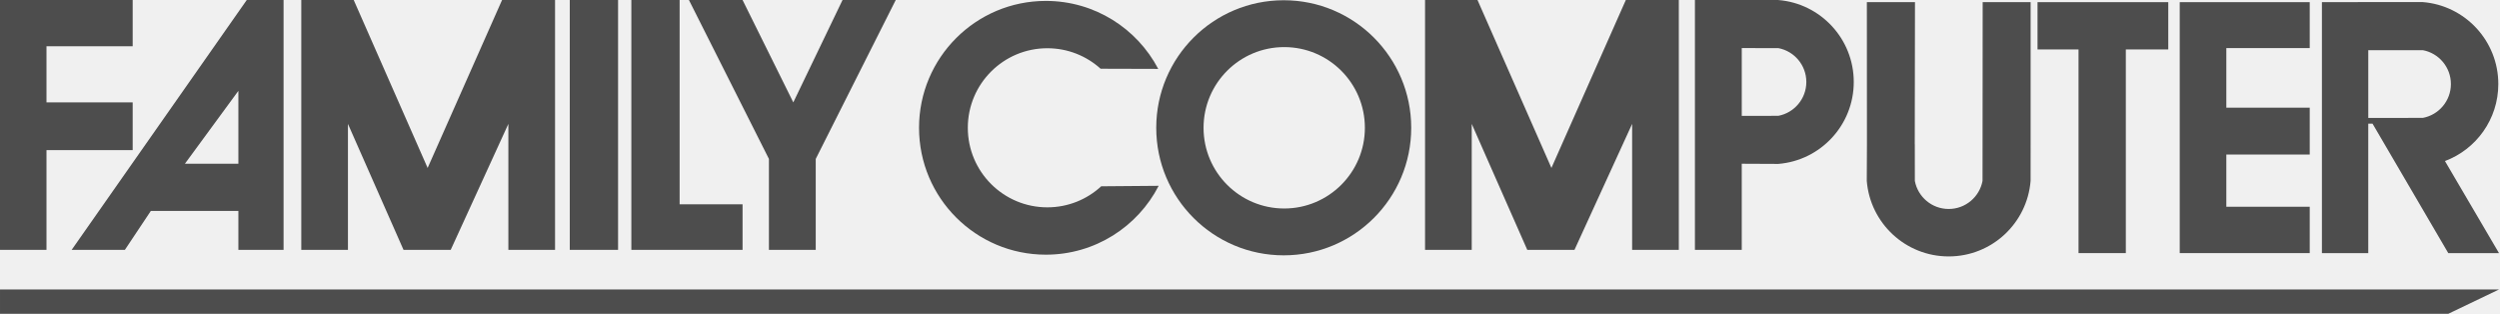
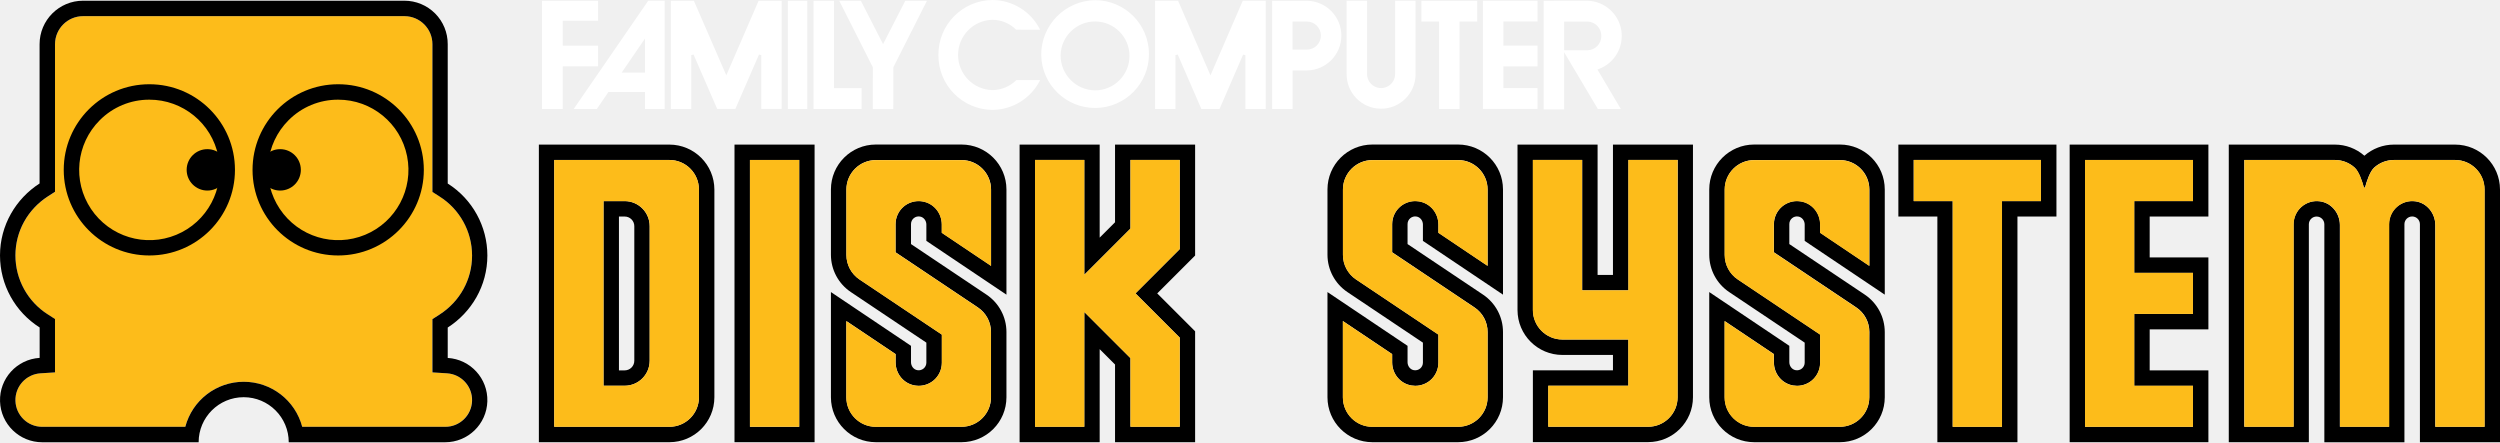
- <svg xmlns="http://www.w3.org/2000/svg" id="Layer_1" enable-background="new 0 0 566.929 71.161" xml:space="preserve" height="71.161px" viewBox="0 0 566.929 71.161" width="566.93px" version="1.1" y="0px" x="0px">
-   <g id="g3" fill="#4d4d4d">
-     <polygon id="polygon5" points="0,0,30.1,0,30.1,10.491,10.546,10.491,10.546,23.218,30.1,23.218,30.1,34.042,10.546,34.042,10.546,56.66,0,56.66" />
-     <path id="path7" d="M64.333,56.66h-10.254v-8.821h-19.864l-5.885,8.821h-12.074l39.725-56.66h8.351v56.66zm-10.254-19.526v-16.532l-12.133,16.532h12.133z" />
-     <polygon id="polygon9" points="68.35,0,80.243,0,97.014,38.086,113.9,0,125.92,0,125.92,56.66,115.33,56.66,115.33,28.095,102.25,56.66,91.542,56.66,78.935,28.095,78.935,56.66,68.35,56.66" />
-     <polygon id="polygon11" points="323.29,0,335.19,0,351.96,38.086,368.84,0,380.86,0,380.86,56.66,370.27,56.66,370.27,28.095,357.19,56.66,346.48,56.66,333.88,28.095,333.88,56.66,323.29,56.66" />
-     <rect id="rect13" height="56.66" width="10.956" x="129.26" />
-     <polygon id="polygon15" points="143.23,0,154.18,0,154.18,46.331,168.46,46.331,168.46,56.66,143.23,56.66" />
-     <polygon id="polygon17" points="156.29,0,168.46,0,179.97,23.218,191.14,0,203.21,0,185.06,36.039,185.06,56.66,174.44,56.66,174.44,36.039" />
-     <path id="path19" d="M262.91,42.032" />
-     <path id="path21" d="M262.76,15.627c-4.812-9.167-14.422-15.419-25.493-15.419-15.891,0-28.772,12.882-28.772,28.772s12.882,28.773,28.772,28.773c11.15,0,20.819-6.342,25.595-15.616l-13.038,0.107c-3.214,2.964-7.508,4.774-12.225,4.774-9.962,0-18.038-8.076-18.038-18.039s8.076-18.038,18.038-18.038c4.65,0,8.89,1.76,12.089,4.649l13.07,0.037z" />
-     <path id="path23" d="M291.23,57.903c-15.973,0-28.923-12.949-28.923-28.923s12.95-28.923,28.923-28.923c15.974,0,28.923,12.949,28.923,28.923s-12.95,28.923-28.92,28.923zm18.41-28.923c0-10.106-8.193-18.299-18.299-18.299s-18.3,8.193-18.3,18.299,8.193,18.299,18.3,18.299c10.1,0,18.3-8.193,18.3-18.299z" />
-     <path id="path25" d="M403.42,0.007c9.588,0.771,17.129,8.796,17.129,18.583,0,9.786-7.541,17.812-17.129,18.582l-8.281-0.038v19.526h-10.624v-56.66h10.624l8.28,0.007zm-8.28,10.898v15.368l8.282-0.006c3.624-0.677,6.367-3.857,6.367-7.677,0-3.821-2.743-7-6.367-7.678l-8.28-0.007z" />
-     <path id="path27" d="M537.27,57.397h-10.513v-56.909l14.607-0.021,8.281,0.007c9.588,0.771,17.129,8.796,17.129,18.583,0,7.996-5.034,14.817-12.107,17.464l12.261,20.876h-11.51l-17.18-29.354h-0.969v29.354zm-6.53-0.269m10.63,0m8.28-30.394c3.623-0.677,6.367-3.857,6.367-7.677,0-3.821-2.744-7-6.367-7.678h-12.377v15.363l12.38-0.008z" />
-     <path id="path29" d="M449.79,22.117m-15.35,0m-0.04,10.623l0.006,8.282c0.678,3.624,3.857,6.366,7.677,6.366,3.821,0,7.001-2.742,7.679-6.366l0.008-8.282,0.025-32.252h10.878v32.252l-0.007,8.282c-0.771,9.588-8.796,17.128-18.583,17.128-9.786,0-17.812-7.54-18.582-17.128l0.038-8.282-0.018-32.252h10.916l-0.05,32.252z" />
-     <polygon id="polygon31" points="471.54,57.397,482.27,57.397,482.27,11.214,491.9,11.214,491.9,0.488,462.24,0.488,462.24,11.214,471.54,11.214" />
-     <polygon id="polygon33" points="523.99,57.397,494.5,57.397,494.5,0.488,523.99,0.488,523.99,10.905,505.07,10.905,505.07,24.419,523.99,24.419,523.99,35.043,505.07,35.043,505.07,46.884,523.99,46.884" />
-     <path id="path35" d="M537.27,28.095" />
-     <polygon id="polygon37" points="0,65.649,0,71.161,555.42,71.161,566.93,65.649" />
-   </g>
+ <svg xmlns="http://www.w3.org/2000/svg" id="Layer_1" data-name="Layer 1" viewBox="0 0 3840 679.3">
+   <path d="M664.2,503.1v-13l10.9-7a107.317,107.317,0,0,0,50-90.7c0-36.8-18.7-70.6-50-90.7l-10.9-7V67.9a43.148,43.148,0,0,0-43-43.1H127.6A43.169,43.169,0,0,0,84.5,67.9V294.8l-10.9,7a107.222,107.222,0,0,0-49.9,90.7c0,36.8,18.7,70.6,49.9,90.7l10.9,7V572l-22.2,1.4a41.139,41.139,0,0,0,2.6,82.2H284.5a92.866,92.866,0,0,1,179.6,0h219.6a41.136,41.136,0,0,0,2.5-82.2l-22.2-1.4V549.7L664.2,503.1Z" transform="translate(0 -0.00001)" style="fill:#fdbc1a" />
+   <path d="M519.4,153.1a107.889,107.889,0,1,1-76.2,31.6,106.783,106.783,0,0,1,76.2-31.6m0-23.7a131.5,131.5,0,0,0,0,263C592,392.4,651,333.5,651,260.9A131.554,131.554,0,0,0,519.4,129.4Z" transform="translate(0 -0.00001)" />
+   <circle cx="430.3" cy="260.9" r="31.8" />
+   <path d="M229.4,153.1a107.889,107.889,0,1,1-76.2,31.6,106.783,106.783,0,0,1,76.2-31.6m0-23.7A131.5,131.5,0,1,0,360.9,260.9,131.533,131.533,0,0,0,229.4,129.4Z" transform="translate(0 -0.00001)" />
+   <circle cx="318.5" cy="260.9" r="31.8" />
+   <path d="M621.2,24.8a43.083,43.083,0,0,1,43,43.1V294.8l10.9,7a107.317,107.317,0,0,1,50,90.7c0,36.8-18.7,70.6-50,90.7l-10.9,7V572l22.2,1.4a41.136,41.136,0,0,1-2.5,82.2H464.2a92.866,92.866,0,0,0-179.6,0H64.9a41.139,41.139,0,0,1-2.6-82.2L84.5,572V490l-10.9-7a107.222,107.222,0,0,1-49.9-90.7c0-36.8,18.7-70.6,49.9-90.7l10.9-7V67.9a43.169,43.169,0,0,1,43.1-43.1H621.2m0-23.7H127.6A66.791,66.791,0,0,0,60.8,67.9V281.8C24.4,305.2,0,345.9,0,392.4A131.041,131.041,0,0,0,60.9,503v46.7a64.861,64.861,0,0,0,4,129.6H305.1a69.2,69.2,0,1,1,138.4,0H683.7a64.809,64.809,0,0,0,4-129.5V503.1c36.5-23.4,60.9-64,60.9-110.6a130.81,130.81,0,0,0-60.9-110.6V67.9A66.472,66.472,0,0,0,621.2,1.1Z" transform="translate(0 -0.00001)" />
+   <path d="M1028.2,222.1H827.7V679.2h200.6a69.01,69.01,0,0,0,69-69V291.1A69.16,69.16,0,0,0,1028.2,222.1Zm45.4,388.1a45.324,45.324,0,0,1-45.3,45.3H851.3V245.7h176.9A45.324,45.324,0,0,1,1073.5,291V610.2Z" transform="translate(0 -0.00001)" />
+   <path d="M1515.3,452.6l-116-77.7V344.2a11.726,11.726,0,0,1,13.8-11.6c5.8,1,9.8,6.4,9.8,12.3V370l123,82.6V291a69.01,69.01,0,0,0-69-69h-131.6a69.01,69.01,0,0,0-69,69V391.3a69.019,69.019,0,0,0,30.6,57.3l116,77.7V557a11.778,11.778,0,0,1-13.8,11.6c-5.8-.9-9.8-6.4-9.8-12.3V531.2l-123-82.6V610.2a69.01,69.01,0,0,0,69,69h131.6a69.01,69.01,0,0,0,69-69V510A69.063,69.063,0,0,0,1515.3,452.6Zm6.9,67.9h0v89.7a45.324,45.324,0,0,1-45.3,45.3h-131.6a45.324,45.324,0,0,1-45.3-45.3V493.1l75.7,50.8v12.6c0,17.8,12.5,32.8,29.7,35.6a36.797,36.797,0,0,0,5.8.5,35.987,35.987,0,0,0,23-8.4,35.618,35.618,0,0,0,12.5-27V513.9l-10.5-7-116-77.7a45.18,45.18,0,0,1-20.1-37.7V291.1a45.324,45.324,0,0,1,45.3-45.3h131.6a45.324,45.324,0,0,1,45.3,45.3V408.3L1446.6,357.5V344.9c0-17.9-12.5-32.8-29.7-35.6a36.796,36.796,0,0,0-5.8-.5,35.987,35.987,0,0,0-23,8.4,35.618,35.618,0,0,0-12.5,27v43.3l10.5,7,116,77.7a45.18,45.18,0,0,1,20.1,37.7v10.6Z" transform="translate(0 -0.00001)" />
+   <path d="M2864.4,452.6l-116-77.7V344.2A11.726,11.726,0,0,1,2762.2,332.6c5.8,1,9.8,6.4,9.8,12.3V370l123,82.6V291a69.01,69.01,0,0,0-69-69H2694.4a69.01,69.01,0,0,0-69,69V391.3A69.019,69.019,0,0,0,2656,448.6l116,77.7V557a11.778,11.778,0,0,1-13.8,11.6c-5.8-.9-9.8-6.4-9.8-12.3V531.2l-123-82.6V610.2a69.01,69.01,0,0,0,69,69H2826a69.01,69.01,0,0,0,69-69V510A69.312,69.312,0,0,0,2864.4,452.6Zm6.9,67.9h0v89.7a45.324,45.324,0,0,1-45.3,45.3H2694.4a45.324,45.324,0,0,1-45.3-45.3V493.1l75.7,50.8v12.6c0,17.8,12.5,32.8,29.7,35.6a37.851,37.851,0,0,0,5.8.5,35.987,35.987,0,0,0,23-8.4,35.618,35.618,0,0,0,12.5-27V513.9l-10.5-7-116-77.7a45.18,45.18,0,0,1-20.1-37.7V291.1a45.324,45.324,0,0,1,45.3-45.3h131.6a45.324,45.324,0,0,1,45.3,45.3V408.3l-75.6-50.8V344.9c0-17.9-12.5-32.8-29.7-35.6a37.85,37.85,0,0,0-5.8-.5,35.988,35.988,0,0,0-23,8.4,35.618,35.618,0,0,0-12.5,27v43.3l10.5,7,116,77.7a45.18,45.18,0,0,1,20.1,37.7l-.1,10.6Z" transform="translate(0 -0.00001)" />
+   <path d="M2278,452.6l-116-77.7V344.2a11.726,11.726,0,0,1,13.8-11.6c5.8,1,9.8,6.4,9.8,12.3V370l123,82.6V291a69.01,69.01,0,0,0-69-69H2108a69.01,69.01,0,0,0-69,69V391.3a69.019,69.019,0,0,0,30.6,57.3l116,77.7V557a11.778,11.778,0,0,1-13.8,11.6c-5.8-.9-9.8-6.4-9.8-12.3V531.2l-123-82.6V610.2a69.01,69.01,0,0,0,69,69h131.6a69.01,69.01,0,0,0,69-69V510A69.063,69.063,0,0,0,2278,452.6Zm7,67.9h0v89.7a45.324,45.324,0,0,1-45.3,45.3H2108a45.324,45.324,0,0,1-45.3-45.3V493.1l75.7,50.8v12.6c0,17.8,12.5,32.8,29.7,35.6a37.852,37.852,0,0,0,5.8.5,35.988,35.988,0,0,0,23-8.4,35.618,35.618,0,0,0,12.5-27V513.9l-10.5-7-116-77.7a45.18,45.18,0,0,1-20.1-37.7V291.1a45.324,45.324,0,0,1,45.3-45.3H2239.7a45.324,45.324,0,0,1,45.3,45.3V408.3l-75.6-50.8V344.9c0-17.9-12.5-32.8-29.7-35.6a37.85,37.85,0,0,0-5.8-.5,35.988,35.988,0,0,0-23,8.4,35.618,35.618,0,0,0-12.5,27v43.3l10.5,7,116,77.7A45.18,45.18,0,0,1,2285,509.9v10.6Z" transform="translate(0 -0.00001)" />
+   <path d="M1128.2,222.1V679.2h123V222.1Zm99.4,433.5h-75.7V245.7h75.7Z" transform="translate(0 -0.00001)" />
+   <path d="M3098.8,222.1h-182.9V332.6h59.9V679.2h123V332.6H3158.7V222.1Zm36.1,86.8H3075V655.6h-75.7V308.9h-59.9V245.7h195.4l.1,63.2Z" transform="translate(0 -0.00001)" />
+   <path d="M959.5,308.9H927V592.5h32.5a38.41,38.41,0,0,0,38.4-38.4V347.3A38.474,38.474,0,0,0,959.5,308.9Zm14.8,245.2a14.767,14.767,0,0,1-14.8,14.8h-8.8V332.6h8.8a14.767,14.767,0,0,1,14.8,14.8Z" transform="translate(0 -0.00001)" />
+   <path d="M1835.7,222.1h-123V341.4L1689.1,365V222.1h-123V679.2h123V536.3l23.6,23.6v119.3h123V508.9L1777.5,450.7,1835.7,392.5Zm-23.6,160.5-68,68,68,68V655.5h-75.7V550.1l-70.9-70.9V655.5h-75.7V245.7H1665.5V422l70.9-70.9V245.7h75.7Z" transform="translate(0 -0.00001)" />
+   <path d="M2477.5,222.1V422.3h-23.6V222.1h-123V476.2a69.01,69.01,0,0,0,69,69H2477.5v23.6h-123v110.3h176.9a69.01,69.01,0,0,0,69-69V222.1Zm99.3,388.1a45.324,45.324,0,0,1-45.3,45.3H2378.2v-63h123v-71H2399.9a45.324,45.324,0,0,1-45.3-45.3V245.7h75.7V446h71V245.7h75.7l-.2,364.5Z" transform="translate(0 -0.00001)" />
+   <path d="M3301.9,332.6h90.2V222.1H3179V679.2h213.1V568.9h-90.2v-63h90.2V395.4h-90.2Zm66.5,86.5v63.2H3278.2V592.6h90.2v63h-165.8V245.7h165.8v63.2H3278.2V419.1h90.2Z" transform="translate(0 -0.00001)" />
+   <path d="M3771,222.1h-93.9a68.938,68.938,0,0,0-45.4,17.1,68.742,68.742,0,0,0-45.4-17.1h-162.9V679.2h123V344.5a11.9,11.9,0,1,1,23.8,0V679.3h123V344.4a11.9,11.9,0,1,1,23.8,0v334.8h123V291.1A69.01,69.01,0,0,0,3771,222.1Zm45.3,433.5H3740.6V345.7c0-18.1-12.9-34.2-30.9-36.5a35.536,35.536,0,0,0-40.2,35.2V655.5H3594V345.7c0-18.1-12.9-34.2-30.9-36.5a35.536,35.536,0,0,0-40.2,35.2V655.5H3447.2V245.7h139.2a45.037,45.037,0,0,1,30.4,11.8c6.8,6.2,11.8,22.3,13.9,29.9a1.081,1.081,0,0,0,2.1,0c2.1-7.6,7-23.6,13.8-29.9A45.227,45.227,0,0,1,3677,245.7h93.9A45.324,45.324,0,0,1,3816.2,291V655.6Z" transform="translate(0 -0.00001)" />
+   <path d="M2825.9,655.6A45.324,45.324,0,0,0,2871.2,610.3V520.6h0V510.1a45.443,45.443,0,0,0-20.1-37.7l-116-77.7-10.5-7v-43.3a35.392,35.392,0,0,1,35.5-35.4,29.037,29.037,0,0,1,5.8.5c17.2,2.8,29.7,17.8,29.7,35.6v12.6l75.6,50.8v-117.2a45.324,45.324,0,0,0-45.3-45.3H2694.3a45.324,45.324,0,0,0-45.3,45.3v100.3a45.443,45.443,0,0,0,20.1,37.7l116,77.7,10.5,7v43.3a35.392,35.392,0,0,1-35.5,35.4,38.961,38.961,0,0,1-5.8-.5c-17.2-2.8-29.7-17.8-29.7-35.6V544l-75.7-50.8V610.4A45.324,45.324,0,0,0,2694.2,655.7l131.7-.1Z" transform="translate(0 -0.00001)" style="fill:#fdbc1a" />
+   <path d="M2239.6,655.6a45.324,45.324,0,0,0,45.3-45.3V520.6h0V510.1a45.443,45.443,0,0,0-20.1-37.7l-116-77.7-10.5-7v-43.3a35.392,35.392,0,0,1,35.5-35.4,29.037,29.037,0,0,1,5.8.5c17.2,2.8,29.7,17.8,29.7,35.6v12.6l75.6,50.8v-117.2a45.324,45.324,0,0,0-45.3-45.3H2108a45.324,45.324,0,0,0-45.3,45.3v100.3a45.443,45.443,0,0,0,20.1,37.7l116,77.7,10.5,7v43.3a35.392,35.392,0,0,1-35.5,35.4,38.961,38.961,0,0,1-5.8-.5c-17.2-2.8-29.7-17.8-29.7-35.6V544l-75.7-50.8V610.4a45.324,45.324,0,0,0,45.3,45.3l131.7-.1Z" transform="translate(0 -0.00001)" style="fill:#fdbc1a" />
+   <path d="M2576.8,610.2V245.7H2501.1V446h-71V245.7h-75.7V476.2a45.324,45.324,0,0,0,45.3,45.3h101.3v71h-123v63h153.3A45.303,45.303,0,0,0,2576.8,610.2Z" transform="translate(0 -0.00001)" style="fill:#fdbc1a" />
+   <polygon points="1736.4 655.6 1812.1 655.6 1812.1 518.7 1744.1 450.7 1812.1 382.6 1812.1 245.7 1736.4 245.7 1736.4 351.1 1665.5 422.1 1665.5 245.7 1589.8 245.7 1589.8 655.6 1665.5 655.6 1665.5 479.2 1736.4 550.2 1736.4 655.6" style="fill:#fdbc1a" />
+   <rect x="1151.9" y="245.7" width="75.7" height="409.8" style="fill:#fdbc1a" />
+   <path d="M1476.8,655.6a45.324,45.324,0,0,0,45.3-45.3V520.6h0V510.1a45.443,45.443,0,0,0-20.1-37.7l-116-77.7-10.5-7v-43.3a35.392,35.392,0,0,1,35.5-35.4,29.036,29.036,0,0,1,5.8.5c17.2,2.8,29.7,17.8,29.7,35.6v12.6l75.7,50.8v-117.2a45.324,45.324,0,0,0-45.3-45.3h-131.6a45.324,45.324,0,0,0-45.3,45.3v100.3a45.443,45.443,0,0,0,20.1,37.7l116,77.7,10.5,7v43.3a35.392,35.392,0,0,1-35.5,35.4,38.959,38.959,0,0,1-5.8-.5C1388.1,589.4,1375.6,574.4,1375.6,556.6V544l-75.7-50.8V610.4a45.324,45.324,0,0,0,45.3,45.3l131.6-.1Z" transform="translate(0 -0.00001)" style="fill:#fdbc1a" />
+   <path d="M1073.6,610.2V291.1a45.324,45.324,0,0,0-45.3-45.3H851.3V655.6h176.9A45.495,45.495,0,0,0,1073.6,610.2Zm-75.7-56.1a38.41,38.41,0,0,1-38.4,38.4H927V308.9h32.5a38.41,38.41,0,0,1,38.4,38.4V554.1Z" transform="translate(0 -0.00001)" style="fill:#fdbc1a" />
+   <path d="M3740.7,345.7V655.6h75.7V291.1a45.324,45.324,0,0,0-45.3-45.3H3677.2a45.037,45.037,0,0,0-30.4,11.8c-6.9,6.2-11.8,22.2-13.8,29.9a1.081,1.081,0,0,1-2.1,0c-2.1-7.6-7.1-23.7-13.9-29.9a45.227,45.227,0,0,0-30.4-11.8h-139.2V655.6h75.7V344.4a35.536,35.536,0,0,1,40.2-35.2c17.9,2.3,30.9,18.4,30.9,36.5V655.6h75.7V344.4a35.536,35.536,0,0,1,40.2-35.2C3727.7,311.5,3740.7,327.6,3740.7,345.7Z" transform="translate(0 -0.00001)" style="fill:#fdbc1a" />
+   <polygon points="2999.4 655.6 3075.1 655.6 3075.1 308.9 3134.9 308.9 3134.9 245.7 2939.6 245.7 2939.6 308.9 2999.4 308.9 2999.4 655.6" style="fill:#fdbc1a" />
+   <polygon points="3368.4 592.5 3278.2 592.5 3278.2 482.2 3368.4 482.2 3368.4 419.1 3278.2 419.1 3278.2 308.9 3368.4 308.9 3368.4 245.7 3202.6 245.7 3202.6 655.6 3368.4 655.6 3368.4 592.5" style="fill:#fdbc1a" />
+   <path d="M1441.4,84.4a83.694,83.694,0,0,0,82.8,84.4,82.426,82.426,0,0,0,73.1-45.1l.3-.7h-36.4a52.994,52.994,0,0,1-37,15.4,54.018,54.018,0,0,1,0-108,51.864,51.864,0,0,1,36.6,15.2l36.8.1-.3-.7a82.333,82.333,0,0,0-73.1-45A83.76,83.76,0,0,0,1441.4,84.4Zm157.9.4A82.766,82.766,0,1,0,1682.1.3a83.844,83.844,0,0,0-82.8,84.5Zm29.8,0a52.911,52.911,0,1,1,52.9,54,53.543,53.543,0,0,1-52.9-54ZM2361.2,1.1h-83.4V167.3h83.8v-32h-52.4V102h52.4V70h-52.4V33h52.4V1l-.4.1ZM1020.4,1.1H995.7L881.2,167.4h35.5s17.7-25.8,17.9-26.1h56.1v26.1h30.2V1.1ZM956.9,108.6l33.8-49.4v52.3H955C955.6,110.6,956.9,108.6,956.9,108.6Zm987-107.5h-35s-48.8,112.8-49.6,114.6C1858.5,113.9,1809.5,1.1,1809.5,1.1H1774.2V167.4H1805.5V84.6c.5-.1,3-.7,3.5-.8l36.3,83.6h27.9s36-82.8,36.2-83.5c.5.1,3,.7,3.5.8v82.7h31.3V1.1Zm230,0h-31V113.3a21.553,21.553,0,1,1-43.1.7V1.1h-31.4V113.3a52.957,52.957,0,0,0,105.9,1.7V1.2l-.4-.1Zm197.7.1h-.5V168H2402.5V80.2c1.6,2.6,51.8,87.2,51.8,87.2h35.3s-35.4-59.7-35.9-60.6c.7-.2,2.1-.8,2.1-.8A54.174,54.174,0,0,0,2438.5,1.1l-66.9.1ZM2438.5,33.1a21.841,21.841,0,0,1,21.1,22.1,21.621,21.621,0,0,1-21.1,22h-36v-44h36ZM1954.4,1.2h-.4V167.4h31.4V108.2h22.4a53.509,53.509,0,0,0,0-107ZM2007.7,33.1a21.553,21.553,0,0,1,0,43.1h-22.4V33.1ZM2268.5,1.2h-85.2V33.1h27.1V167.4h31.4V33.1H2269V1.2ZM1423,1.2h-32.5s-33.4,65-34.1,66.6c-.8-1.5-34.1-66.6-34.1-66.6H1289.1l51.6,102.2-.1,64.1h31.5l.1-64.2C1372.3,103.3,1423.4,2,1423.4,2l.3-.7L1423,1.2Zm-142.5,0h-30.9V167.4h73.8v-32H1281V1.2Zm-40.9,0h-29.4V167.4H1240V1.2Zm-39.4,0h-35s-48.8,112.7-49.6,114.5L1065.8,1.2H1030.5V167.4h31.3V84.6c.5-.1,3-.7,3.5-.8.3.7,36.3,83.5,36.3,83.5h27.9l36.3-83.5c.5.1,3,.7,3.5.8v82.7h31.3V1.2ZM918.2,1.2H832.5V167.4h31.9V101.9h54.2V70.1H864.4V31.8h54.2V1.2Z" transform="translate(0 -0.00001)" style="fill:#fff" />
</svg>
